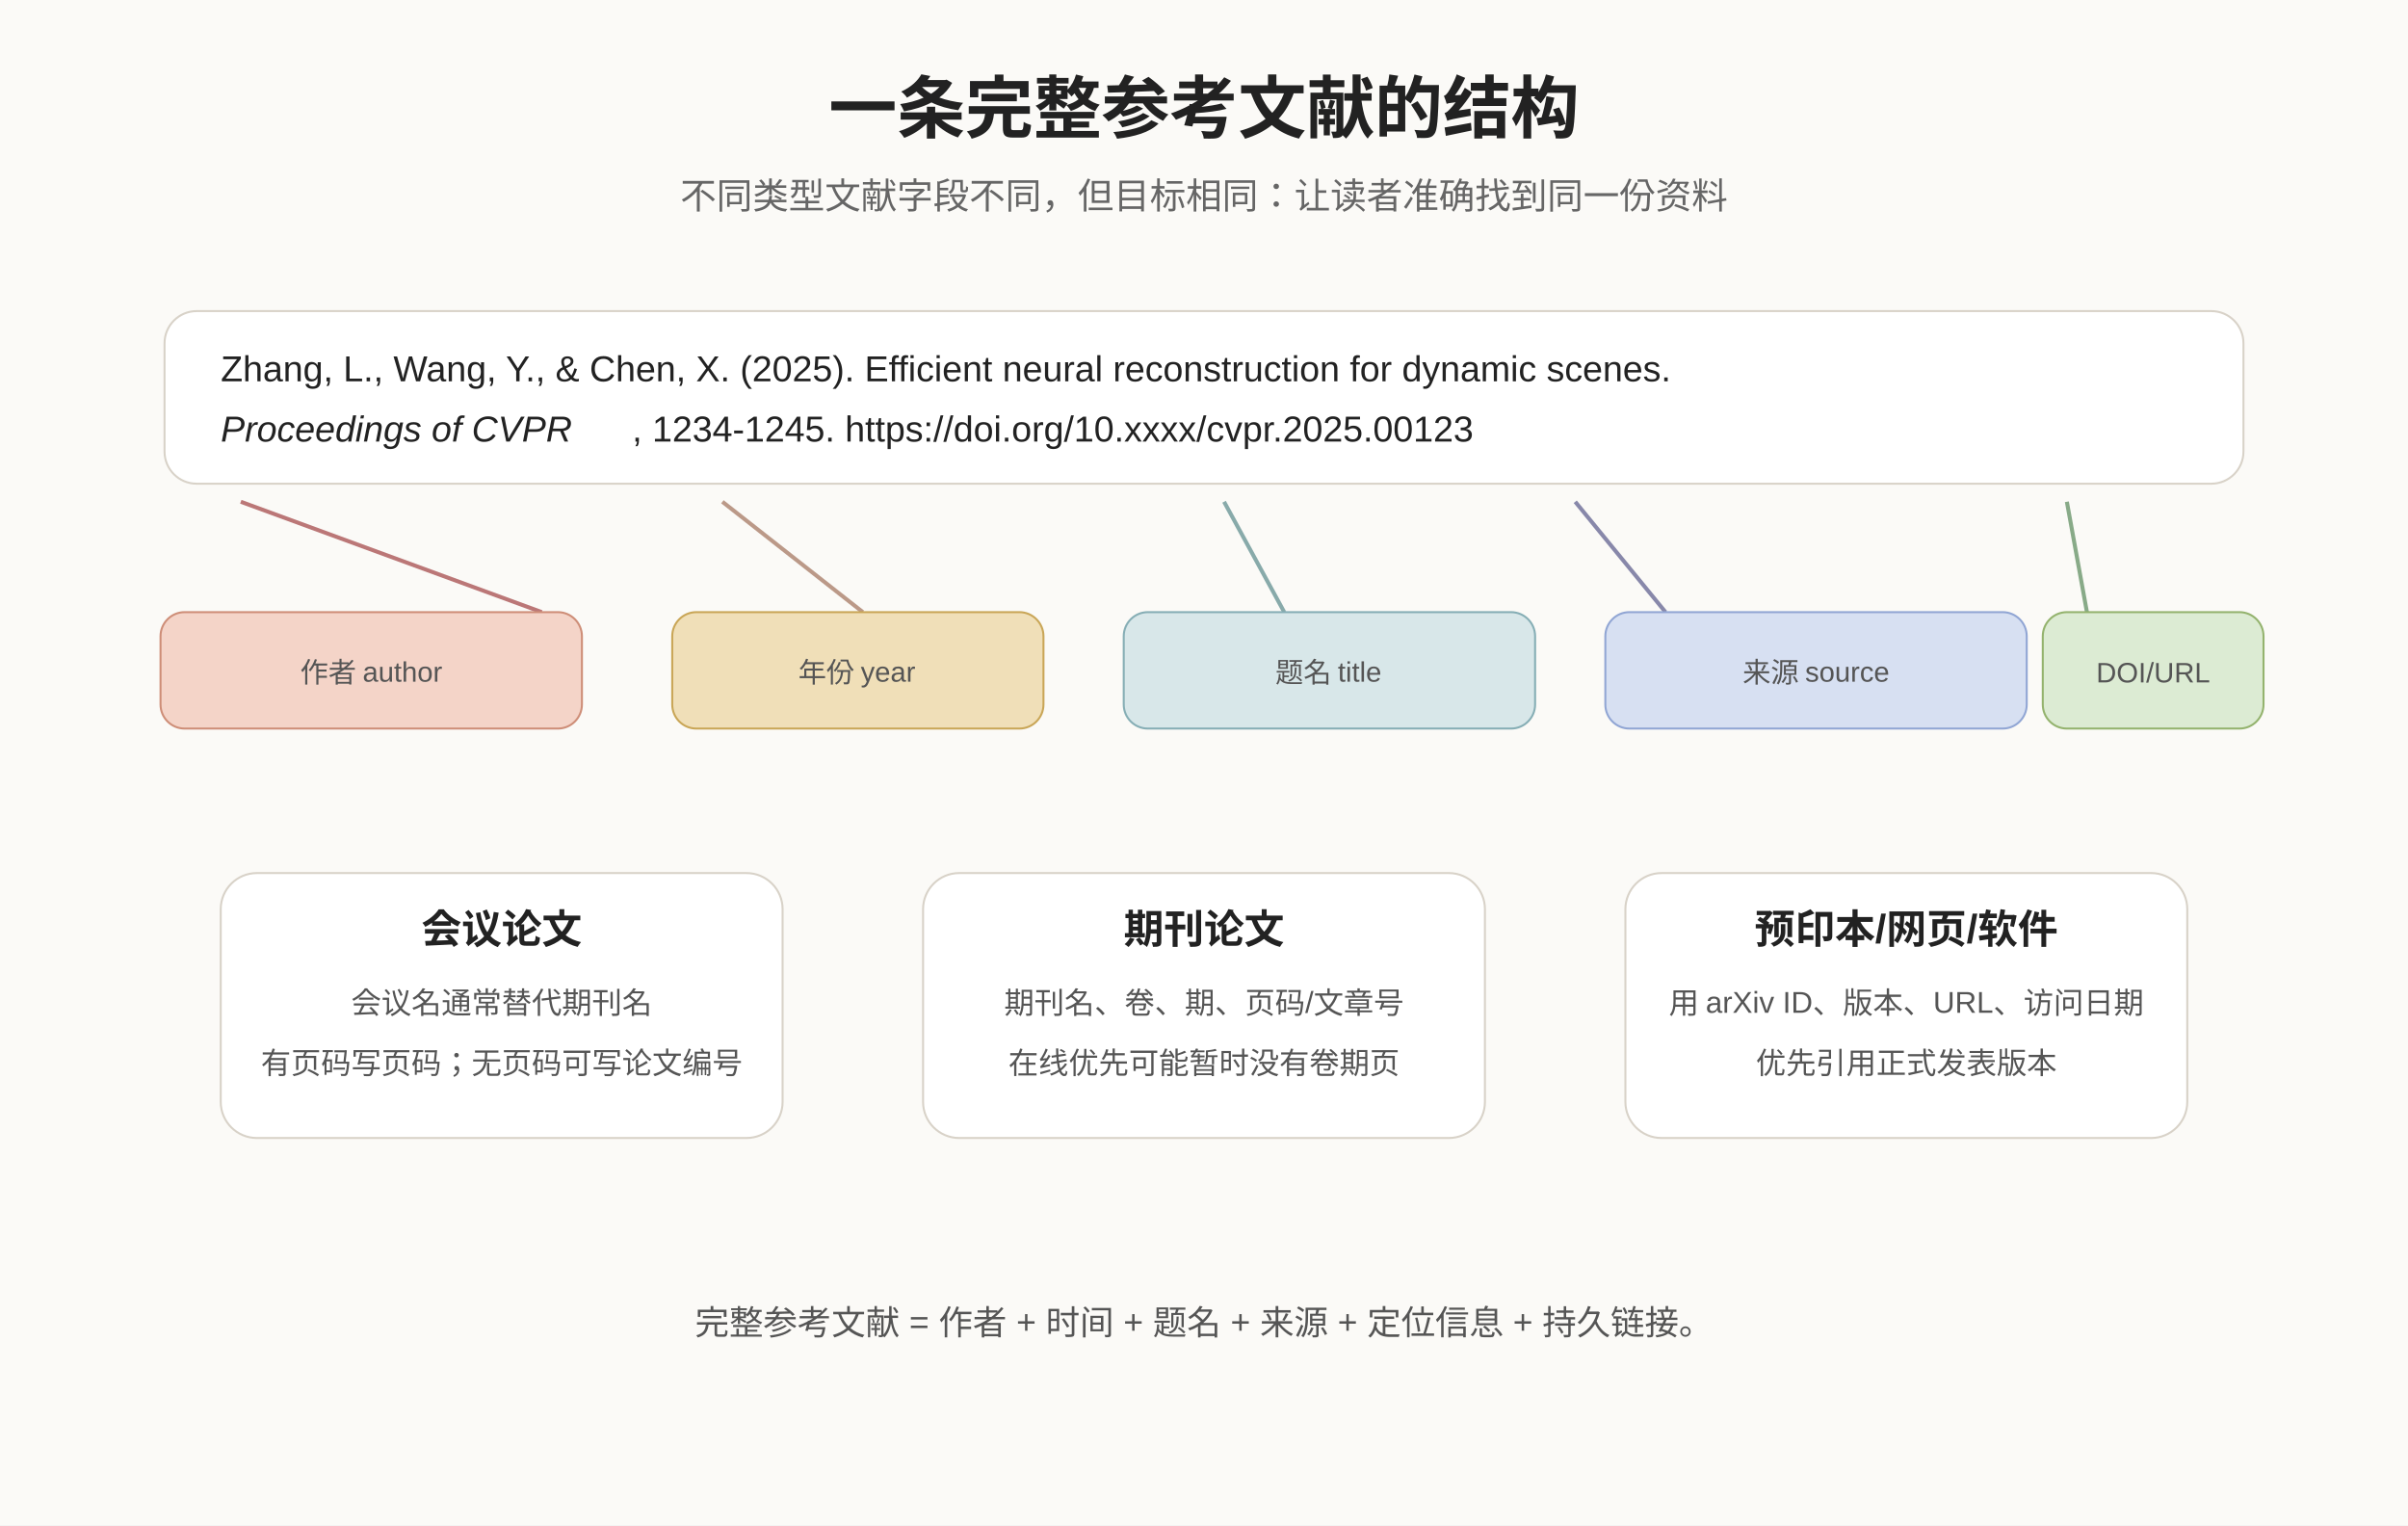
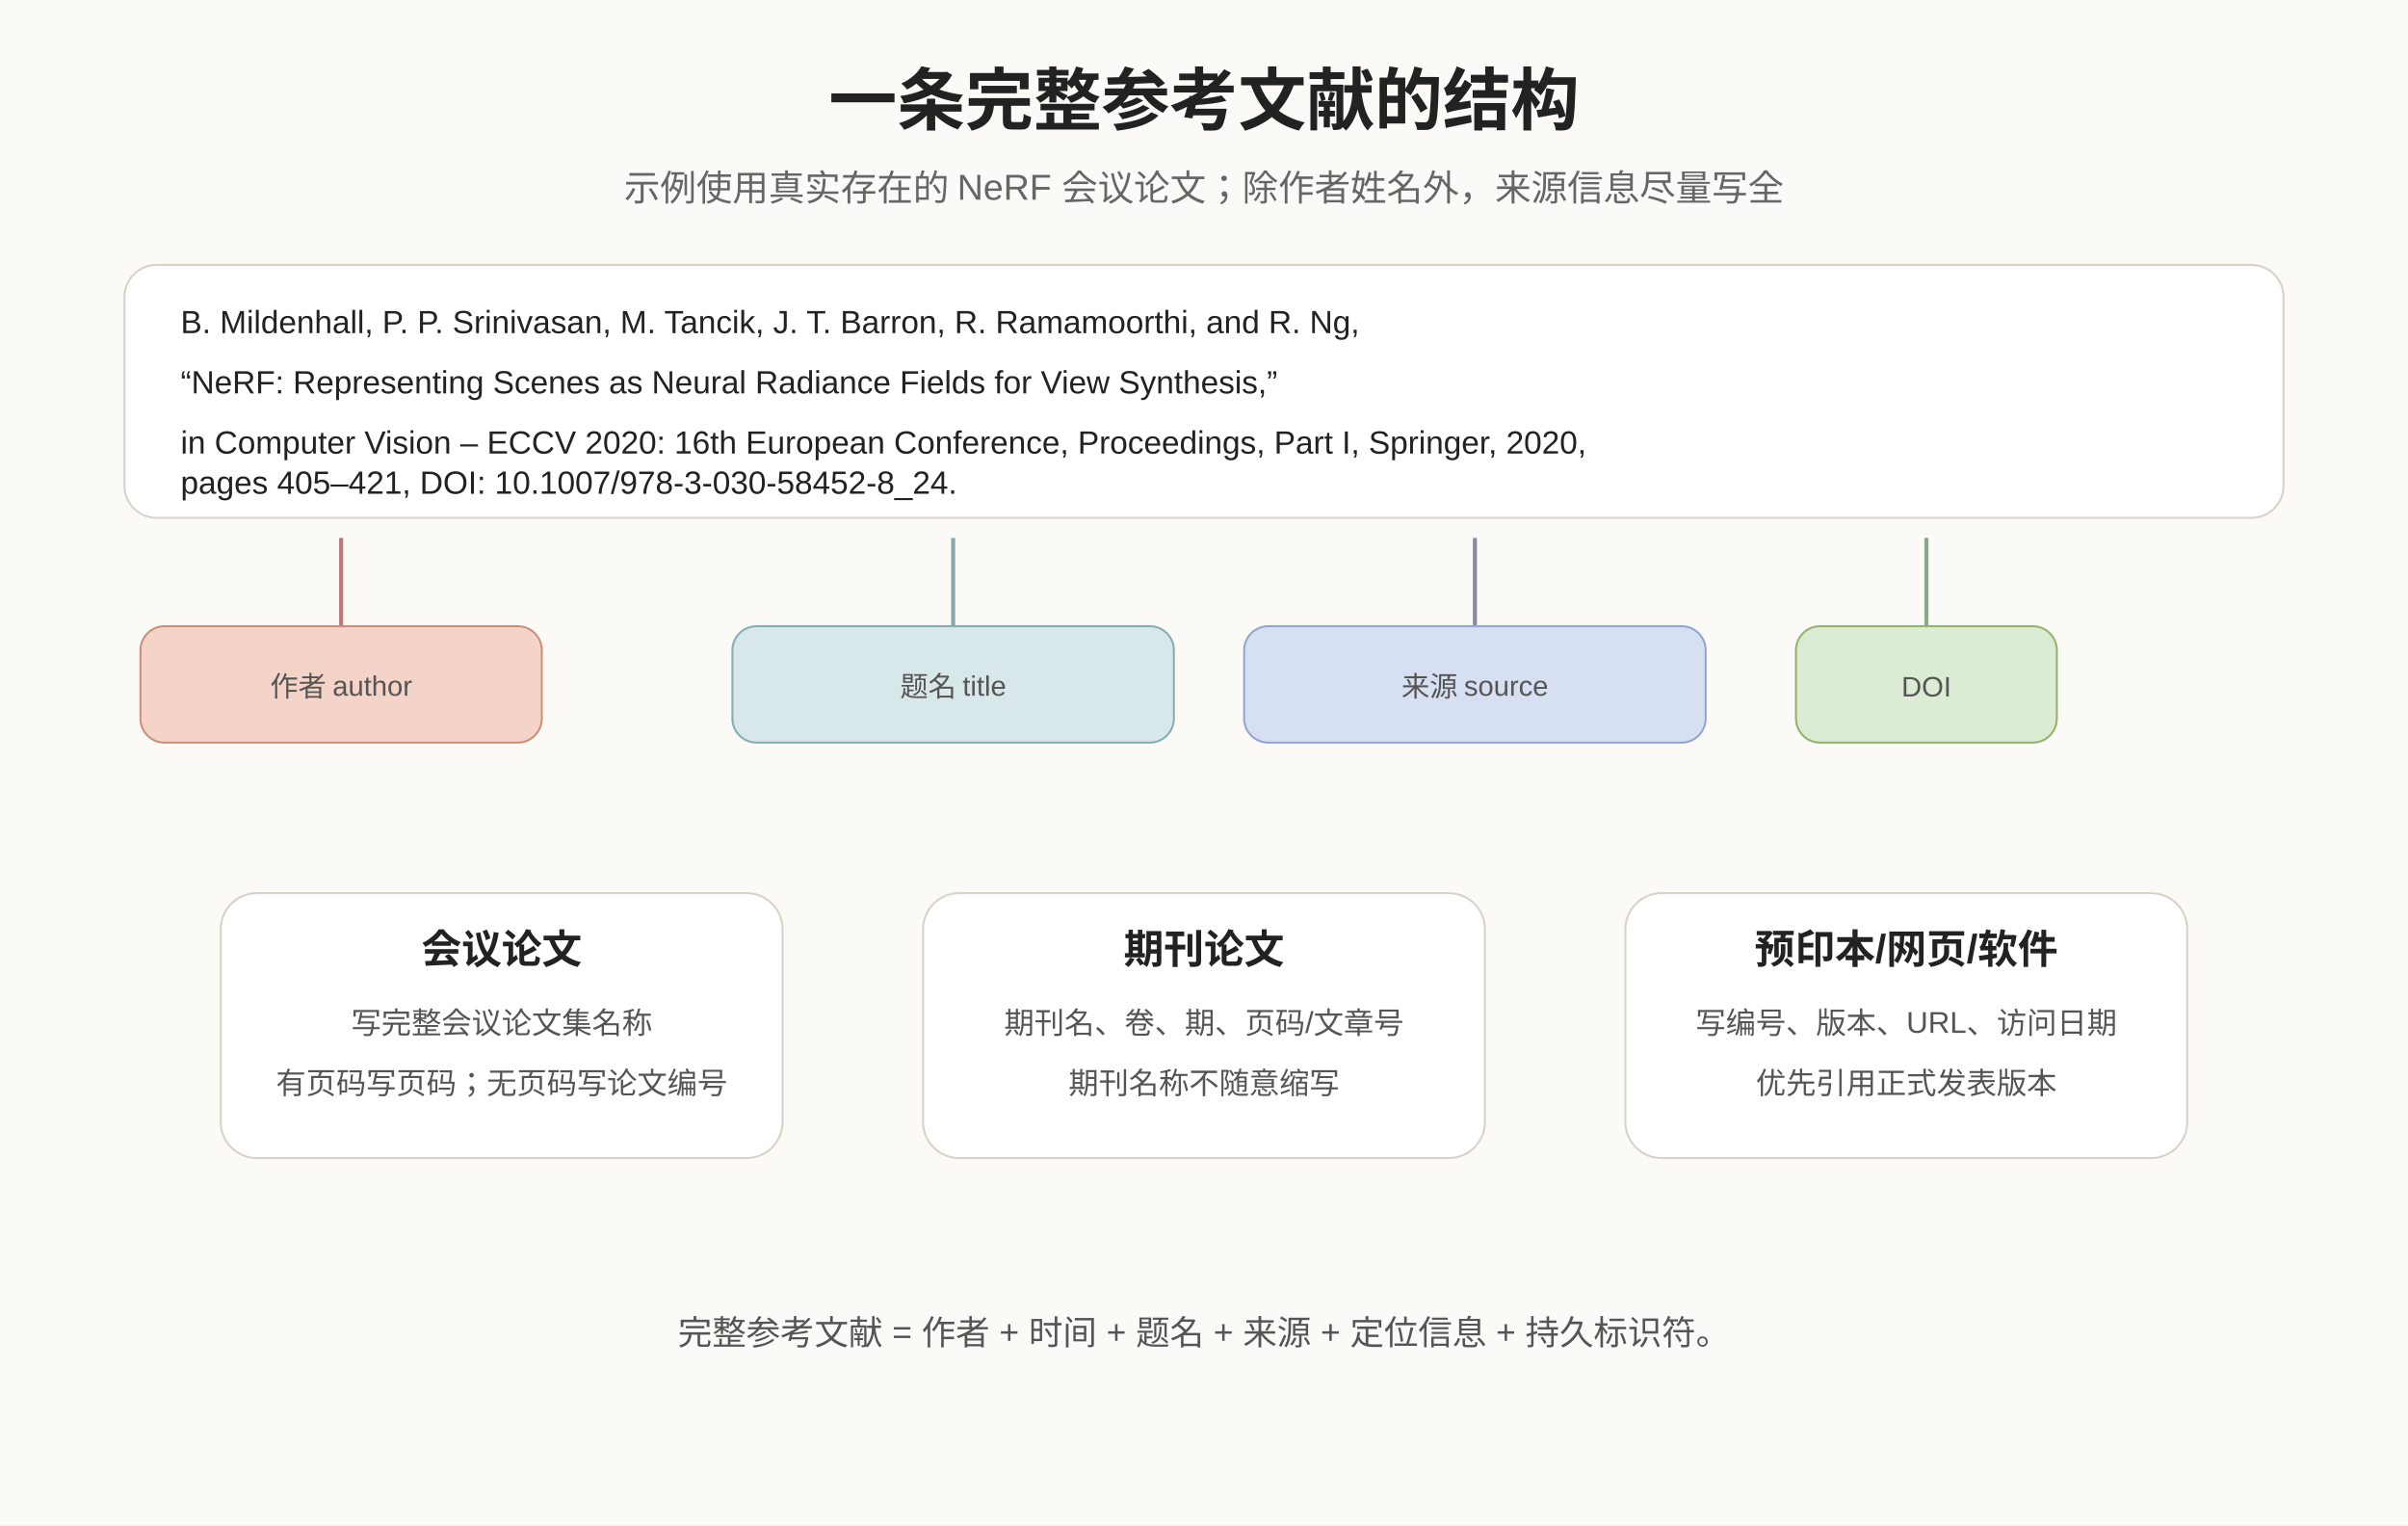
<svg xmlns="http://www.w3.org/2000/svg" width="1200" height="760" viewBox="0 0 1200 760">
  <rect width="1200" height="760" fill="#fbfaf7" />
-   <text x="600" y="66" text-anchor="middle" font-family="Microsoft YaHei, Arial" font-size="34" font-weight="700" fill="#222">一条完整参考文献的结构</text>
-   <text x="600" y="104" text-anchor="middle" font-family="Microsoft YaHei, Arial" font-size="18" fill="#666">不同类型文献字段不同，但目标相同：让读者准确找到同一份资料</text>
+   <text x="600" y="62" text-anchor="middle" font-family="Microsoft YaHei, Arial" font-size="34" font-weight="700" fill="#222">一条完整参考文献的结构</text>
+   <text x="600" y="100" text-anchor="middle" font-family="Microsoft YaHei, Arial" font-size="18" fill="#666">示例使用真实存在的 NeRF 会议论文；除作者姓名外，来源信息尽量写全</text>
  <g font-family="Microsoft YaHei, Arial">
-     <rect x="82" y="155" width="1036" height="86" rx="16" fill="#ffffff" stroke="#d8d2c8" />
-     <text x="110" y="190" font-size="18" fill="#222">Zhang, L., Wang, Y., &amp; Chen, X. (2025). Efficient neural reconstruction for dynamic scenes. </text>
-     <text x="110" y="220" font-size="18" fill="#222" font-style="italic">Proceedings of CVPR</text>
-     <text x="315" y="220" font-size="18" fill="#222">, 1234-1245. https://doi.org/10.xxxx/cvpr.2025.00123</text>
+     <rect x="62" y="132" width="1076" height="126" rx="16" fill="#ffffff" stroke="#d8d2c8" />
+     <text x="90" y="166" font-size="16" fill="#222">B. Mildenhall, P. P. Srinivasan, M. Tancik, J. T. Barron, R. Ramamoorthi, and R. Ng,</text>
+     <text x="90" y="196" font-size="16" fill="#222">“NeRF: Representing Scenes as Neural Radiance Fields for View Synthesis,”</text>
+     <text x="90" y="226" font-size="16" fill="#222">in Computer Vision – ECCV 2020: 16th European Conference, Proceedings, Part I, Springer, 2020,</text>
+     <text x="90" y="246" font-size="16" fill="#222">pages 405–421, DOI: 10.1007/978-3-030-58452-8_24.</text>
    <g font-size="14" fill="#555">
-       <line x1="120" y1="250" x2="270" y2="305" stroke="#b77" stroke-width="2" />
-       <rect x="80" y="305" width="210" height="58" rx="12" fill="#f4d4c8" stroke="#ce8e78" />
-       <text x="185" y="340" text-anchor="middle">作者 author</text>
-       <line x1="360" y1="250" x2="430" y2="305" stroke="#b98" stroke-width="2" />
-       <rect x="335" y="305" width="185" height="58" rx="12" fill="#f0dfb8" stroke="#c9a657" />
-       <text x="427" y="340" text-anchor="middle">年份 year</text>
-       <line x1="610" y1="250" x2="640" y2="305" stroke="#8aa" stroke-width="2" />
-       <rect x="560" y="305" width="205" height="58" rx="12" fill="#d8e7e9" stroke="#86aeb5" />
-       <text x="662" y="340" text-anchor="middle">题名 title</text>
-       <line x1="785" y1="250" x2="830" y2="305" stroke="#88a" stroke-width="2" />
-       <rect x="800" y="305" width="210" height="58" rx="12" fill="#d7e0f2" stroke="#91a6d4" />
-       <text x="905" y="340" text-anchor="middle">来源 source</text>
-       <line x1="1030" y1="250" x2="1040" y2="305" stroke="#8a8" stroke-width="2" />
-       <rect x="1018" y="305" width="110" height="58" rx="12" fill="#dcebd3" stroke="#94b36e" />
-       <text x="1073" y="340" text-anchor="middle">DOI/URL</text>
+       <line x1="170" y1="268" x2="170" y2="312" stroke="#b77" stroke-width="2" />
+       <rect x="70" y="312" width="200" height="58" rx="12" fill="#f4d4c8" stroke="#ce8e78" />
+       <text x="170" y="347" text-anchor="middle">作者 author</text>
+       <line x1="475" y1="268" x2="475" y2="312" stroke="#8aa" stroke-width="2" />
+       <rect x="365" y="312" width="220" height="58" rx="12" fill="#d8e7e9" stroke="#86aeb5" />
+       <text x="475" y="347" text-anchor="middle">题名 title</text>
+       <line x1="735" y1="268" x2="735" y2="312" stroke="#88a" stroke-width="2" />
+       <rect x="620" y="312" width="230" height="58" rx="12" fill="#d7e0f2" stroke="#91a6d4" />
+       <text x="735" y="347" text-anchor="middle">来源 source</text>
+       <line x1="960" y1="268" x2="960" y2="312" stroke="#8a8" stroke-width="2" />
+       <rect x="895" y="312" width="130" height="58" rx="12" fill="#dcebd3" stroke="#94b36e" />
+       <text x="960" y="347" text-anchor="middle">DOI</text>
    </g>
-     <rect x="110" y="435" width="280" height="132" rx="18" fill="#ffffff" stroke="#d8d2c8" />
-     <text x="250" y="470" text-anchor="middle" font-size="20" font-weight="700" fill="#222">会议论文</text>
-     <text x="250" y="505" text-anchor="middle" font-size="15" fill="#555">会议名通常替代期刊名</text>
-     <text x="250" y="535" text-anchor="middle" font-size="15" fill="#555">有页码写页码；无页码可写论文编号</text>
-     <rect x="460" y="435" width="280" height="132" rx="18" fill="#ffffff" stroke="#d8d2c8" />
-     <text x="600" y="470" text-anchor="middle" font-size="20" font-weight="700" fill="#222">期刊论文</text>
-     <text x="600" y="505" text-anchor="middle" font-size="15" fill="#555">期刊名、卷、期、页码/文章号</text>
-     <text x="600" y="535" text-anchor="middle" font-size="15" fill="#555">在线优先可能暂时没有卷期页</text>
-     <rect x="810" y="435" width="280" height="132" rx="18" fill="#ffffff" stroke="#d8d2c8" />
-     <text x="950" y="470" text-anchor="middle" font-size="20" font-weight="700" fill="#222">预印本/网页/软件</text>
-     <text x="950" y="505" text-anchor="middle" font-size="15" fill="#555">用 arXiv ID、版本、URL、访问日期</text>
-     <text x="950" y="535" text-anchor="middle" font-size="15" fill="#555">优先引用正式发表版本</text>
-     <text x="600" y="665" text-anchor="middle" font-size="17" fill="#555">完整参考文献 = 作者 + 时间 + 题名 + 来源 + 定位信息 + 持久链接。</text>
+     <rect x="110" y="445" width="280" height="132" rx="18" fill="#ffffff" stroke="#d8d2c8" />
+     <text x="250" y="480" text-anchor="middle" font-size="20" font-weight="700" fill="#222">会议论文</text>
+     <text x="250" y="515" text-anchor="middle" font-size="15" fill="#555">写完整会议论文集名称</text>
+     <text x="250" y="545" text-anchor="middle" font-size="15" fill="#555">有页码写页码；无页码写论文编号</text>
+     <rect x="460" y="445" width="280" height="132" rx="18" fill="#ffffff" stroke="#d8d2c8" />
+     <text x="600" y="480" text-anchor="middle" font-size="20" font-weight="700" fill="#222">期刊论文</text>
+     <text x="600" y="515" text-anchor="middle" font-size="15" fill="#555">期刊名、卷、期、页码/文章号</text>
+     <text x="600" y="545" text-anchor="middle" font-size="15" fill="#555">期刊名称不随意缩写</text>
+     <rect x="810" y="445" width="280" height="132" rx="18" fill="#ffffff" stroke="#d8d2c8" />
+     <text x="950" y="480" text-anchor="middle" font-size="20" font-weight="700" fill="#222">预印本/网页/软件</text>
+     <text x="950" y="515" text-anchor="middle" font-size="15" fill="#555">写编号、版本、URL、访问日期</text>
+     <text x="950" y="545" text-anchor="middle" font-size="15" fill="#555">优先引用正式发表版本</text>
+     <text x="600" y="670" text-anchor="middle" font-size="17" fill="#555">完整参考文献 = 作者 + 时间 + 题名 + 来源 + 定位信息 + 持久标识符。</text>
  </g>
</svg>
